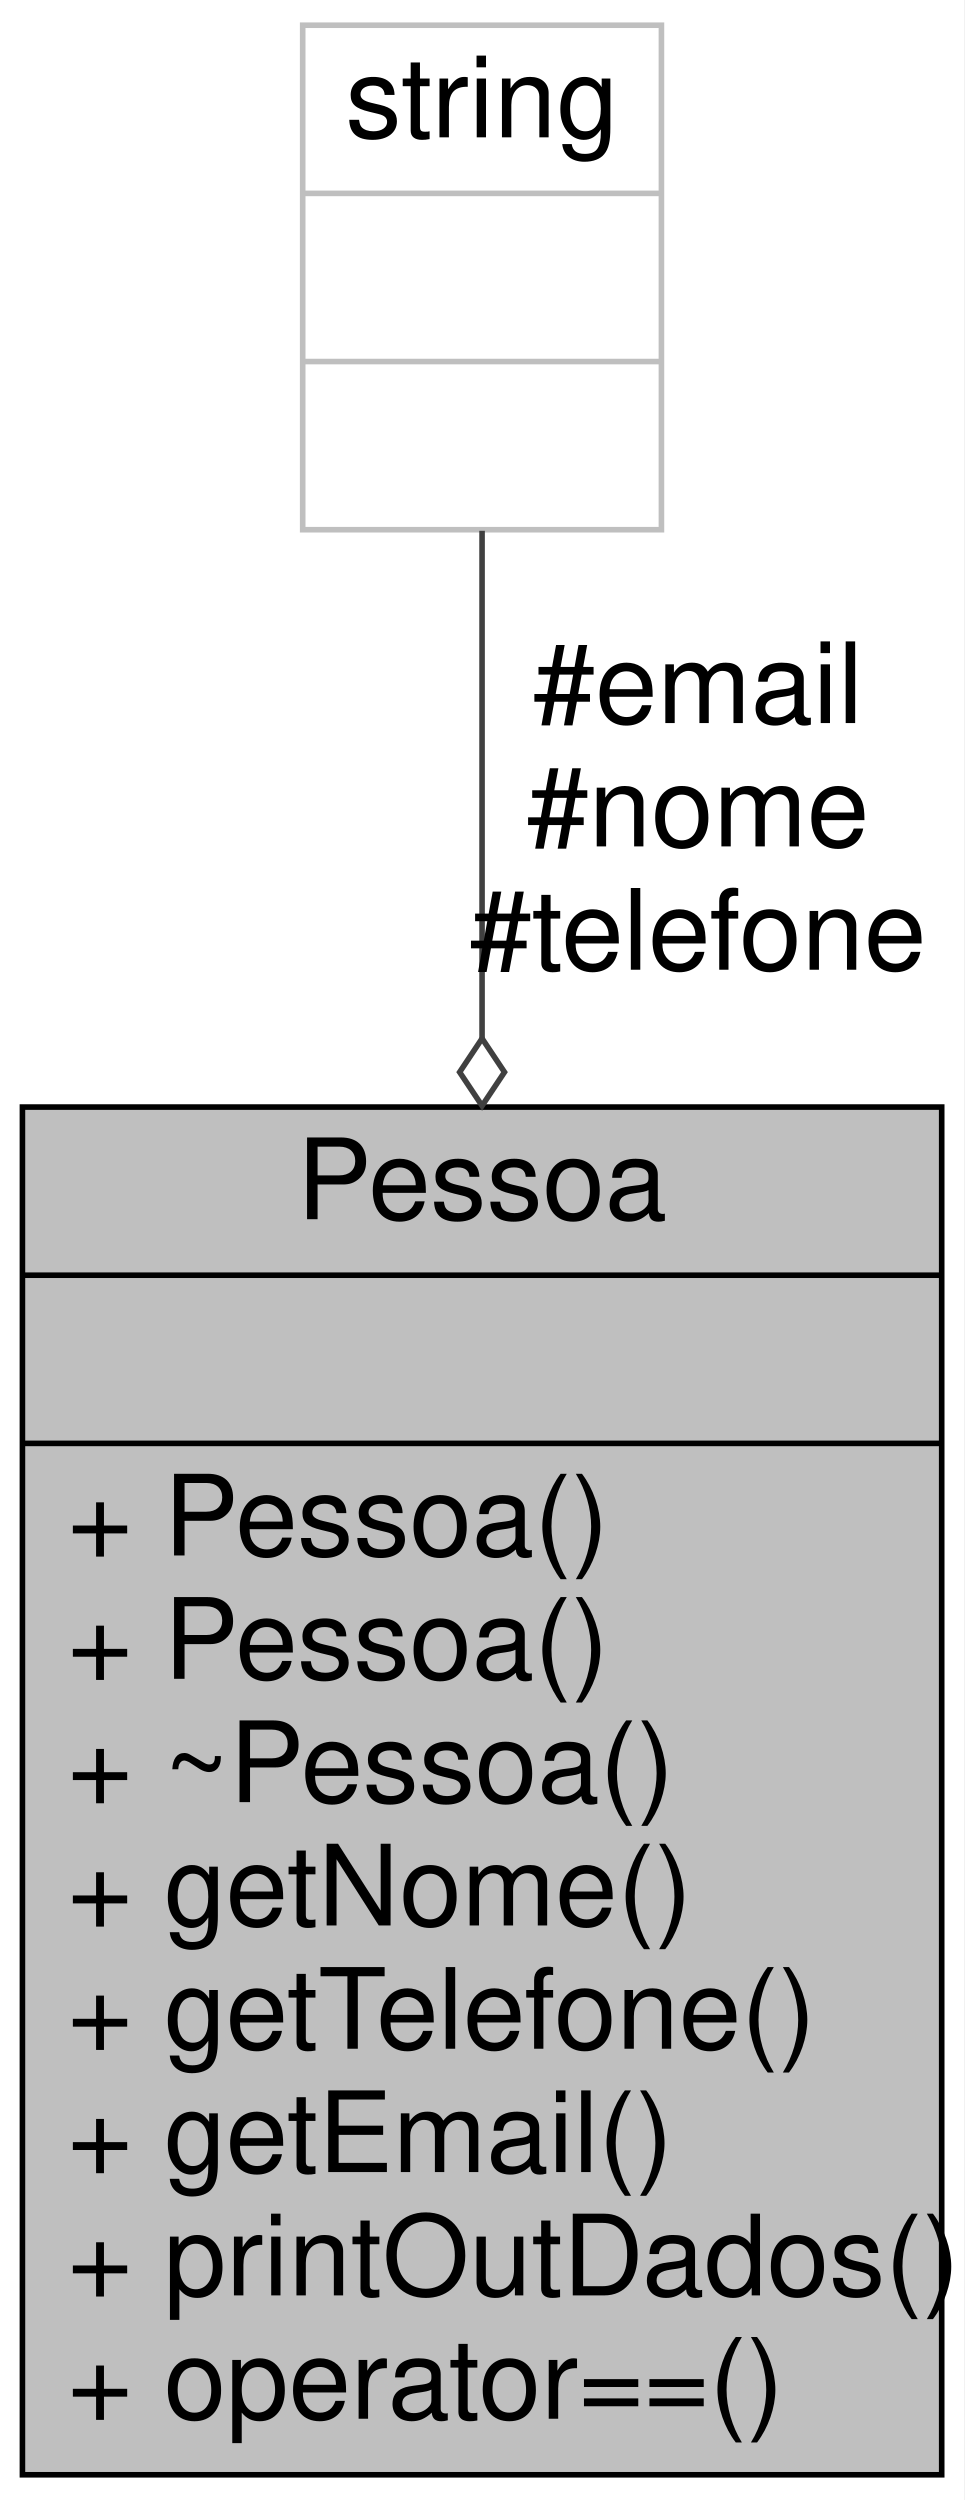
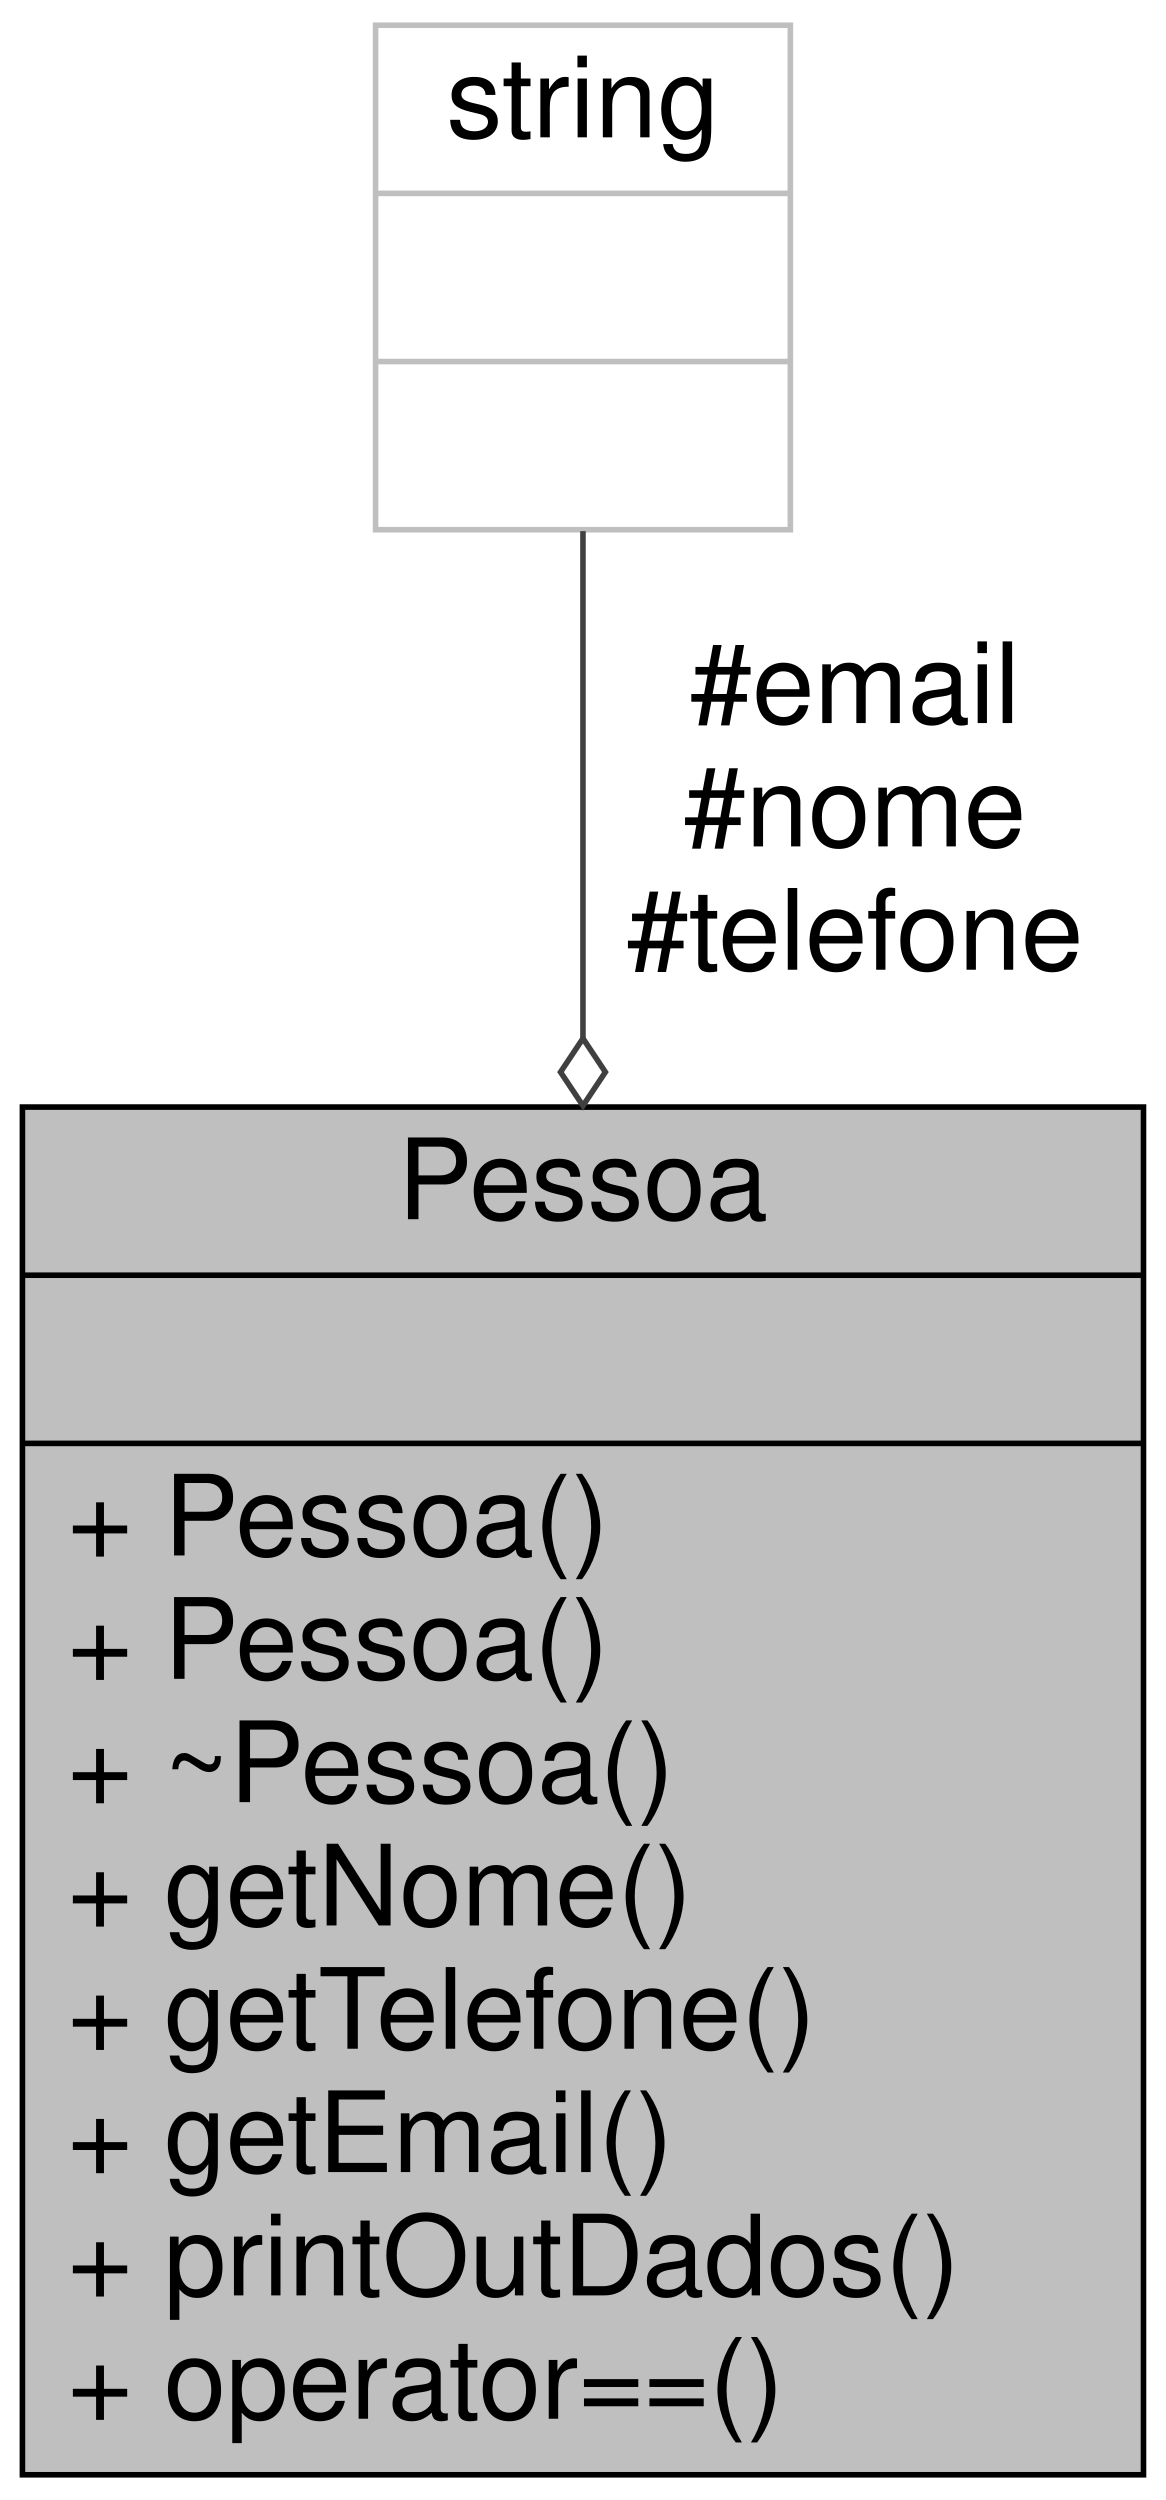
- <svg xmlns="http://www.w3.org/2000/svg" width="172pt" height="446pt" viewBox="0.00 0.00 172.00 446.00">
+ <svg xmlns="http://www.w3.org/2000/svg" xmlns:xlink="http://www.w3.org/1999/xlink" width="208pt" height="446pt" viewBox="0.00 0.00 208.00 446.00">
  <g id="graph0" class="graph" transform="scale(1 1) rotate(0) translate(4 442)">
-     <polygon fill="#ffffff" stroke="transparent" points="-4,4 -4,-442 168,-442 168,4 -4,4" />
+     <polygon fill="white" stroke="transparent" points="-4,4 -4,-442 204,-442 204,4 -4,4" />
    <g id="node1" class="node">
-       <polygon fill="#bfbfbf" stroke="#000000" points="0,-.5 0,-244.5 164,-244.5 164,-.5 0,-.5" />
-       <text text-anchor="middle" x="82" y="-224.5" font-family="Helvetica,sans-Serif" font-size="20.00" fill="#000000">Pessoa</text>
-       <polyline fill="none" stroke="#000000" points="0,-214.5 164,-214.5 " />
-       <text text-anchor="middle" x="82" y="-194.5" font-family="Helvetica,sans-Serif" font-size="20.00" fill="#000000"> </text>
-       <polyline fill="none" stroke="#000000" points="0,-184.5 164,-184.5 " />
-       <text text-anchor="start" x="8" y="-164.5" font-family="Helvetica,sans-Serif" font-size="20.00" fill="#000000">+ Pessoa()</text>
-       <text text-anchor="start" x="8" y="-142.5" font-family="Helvetica,sans-Serif" font-size="20.00" fill="#000000">+ Pessoa()</text>
-       <text text-anchor="start" x="8" y="-120.5" font-family="Helvetica,sans-Serif" font-size="20.00" fill="#000000">+ ~Pessoa()</text>
-       <text text-anchor="start" x="8" y="-98.5" font-family="Helvetica,sans-Serif" font-size="20.00" fill="#000000">+ getNome()</text>
-       <text text-anchor="start" x="8" y="-76.5" font-family="Helvetica,sans-Serif" font-size="20.00" fill="#000000">+ getTelefone()</text>
-       <text text-anchor="start" x="8" y="-54.5" font-family="Helvetica,sans-Serif" font-size="20.00" fill="#000000">+ getEmail()</text>
-       <text text-anchor="start" x="8" y="-32.5" font-family="Helvetica,sans-Serif" font-size="20.00" fill="#000000">+ printOutDados()</text>
-       <text text-anchor="start" x="8" y="-10.5" font-family="Helvetica,sans-Serif" font-size="20.00" fill="#000000">+ operator==()</text>
+       <g id="a_node1">
+         <a xlink:title="Classe base dos funcionarios.">
+           <polygon fill="#bfbfbf" stroke="black" points="0,-0.5 0,-244.5 200,-244.5 200,-0.5 0,-0.5" />
+           <text text-anchor="middle" x="100" y="-224.5" font-family="Helvetica,sans-Serif" font-size="20.00">Pessoa</text>
+           <polyline fill="none" stroke="black" points="0,-214.5 200,-214.5 " />
+           <text text-anchor="middle" x="100" y="-194.5" font-family="Helvetica,sans-Serif" font-size="20.00"> </text>
+           <polyline fill="none" stroke="black" points="0,-184.5 200,-184.5 " />
+           <text text-anchor="start" x="8" y="-164.5" font-family="Helvetica,sans-Serif" font-size="20.00">+ Pessoa()</text>
+           <text text-anchor="start" x="8" y="-142.5" font-family="Helvetica,sans-Serif" font-size="20.00">+ Pessoa()</text>
+           <text text-anchor="start" x="8" y="-120.5" font-family="Helvetica,sans-Serif" font-size="20.00">+ ~Pessoa()</text>
+           <text text-anchor="start" x="8" y="-98.5" font-family="Helvetica,sans-Serif" font-size="20.00">+ getNome()</text>
+           <text text-anchor="start" x="8" y="-76.5" font-family="Helvetica,sans-Serif" font-size="20.00">+ getTelefone()</text>
+           <text text-anchor="start" x="8" y="-54.5" font-family="Helvetica,sans-Serif" font-size="20.00">+ getEmail()</text>
+           <text text-anchor="start" x="8" y="-32.5" font-family="Helvetica,sans-Serif" font-size="20.00">+ printOutDados()</text>
+           <text text-anchor="start" x="8" y="-10.5" font-family="Helvetica,sans-Serif" font-size="20.00">+ operator==()</text>
+         </a>
+       </g>
    </g>
    <g id="node2" class="node">
-       <polygon fill="#ffffff" stroke="#bfbfbf" points="50,-347.5 50,-437.5 114,-437.5 114,-347.5 50,-347.5" />
-       <text text-anchor="middle" x="82" y="-417.5" font-family="Helvetica,sans-Serif" font-size="20.00" fill="#000000">string</text>
-       <polyline fill="none" stroke="#bfbfbf" points="50,-407.5 114,-407.5 " />
-       <text text-anchor="middle" x="82" y="-387.5" font-family="Helvetica,sans-Serif" font-size="20.00" fill="#000000"> </text>
-       <polyline fill="none" stroke="#bfbfbf" points="50,-377.5 114,-377.5 " />
-       <text text-anchor="middle" x="82" y="-357.5" font-family="Helvetica,sans-Serif" font-size="20.00" fill="#000000"> </text>
+       <g id="a_node2">
+         <a xlink:title=" ">
+           <polygon fill="white" stroke="#bfbfbf" points="63,-347.5 63,-437.5 137,-437.5 137,-347.5 63,-347.5" />
+           <text text-anchor="middle" x="100" y="-417.5" font-family="Helvetica,sans-Serif" font-size="20.00">string</text>
+           <polyline fill="none" stroke="#bfbfbf" points="63,-407.5 137,-407.5 " />
+           <text text-anchor="middle" x="100" y="-387.5" font-family="Helvetica,sans-Serif" font-size="20.00"> </text>
+           <polyline fill="none" stroke="#bfbfbf" points="63,-377.5 137,-377.5 " />
+           <text text-anchor="middle" x="100" y="-357.5" font-family="Helvetica,sans-Serif" font-size="20.00"> </text>
+         </a>
+       </g>
    </g>
    <g id="edge1" class="edge">
-       <path fill="none" stroke="#404040" d="M82,-347.308C82,-322.172 82,-289.434 82,-256.754" />
-       <polygon fill="none" stroke="#404040" points="82,-256.731 78,-250.731 82,-244.731 86,-250.731 82,-256.731" />
-       <text text-anchor="middle" x="120.5" y="-313" font-family="Helvetica,sans-Serif" font-size="20.00" fill="#000000"> #email</text>
-       <text text-anchor="middle" x="120.5" y="-291" font-family="Helvetica,sans-Serif" font-size="20.00" fill="#000000">#nome</text>
-       <text text-anchor="middle" x="120.5" y="-269" font-family="Helvetica,sans-Serif" font-size="20.00" fill="#000000">#telefone</text>
+       <path fill="none" stroke="#404040" d="M100,-347.25C100,-322.22 100,-289.47 100,-256.77" />
+       <polygon fill="none" stroke="#404040" points="100,-256.74 96,-250.74 100,-244.74 104,-250.74 100,-256.74" />
+       <text text-anchor="middle" x="148.5" y="-313" font-family="Helvetica,sans-Serif" font-size="20.00"> #email</text>
+       <text text-anchor="middle" x="148.5" y="-291" font-family="Helvetica,sans-Serif" font-size="20.00">#nome</text>
+       <text text-anchor="middle" x="148.5" y="-269" font-family="Helvetica,sans-Serif" font-size="20.00">#telefone</text>
    </g>
  </g>
</svg>
